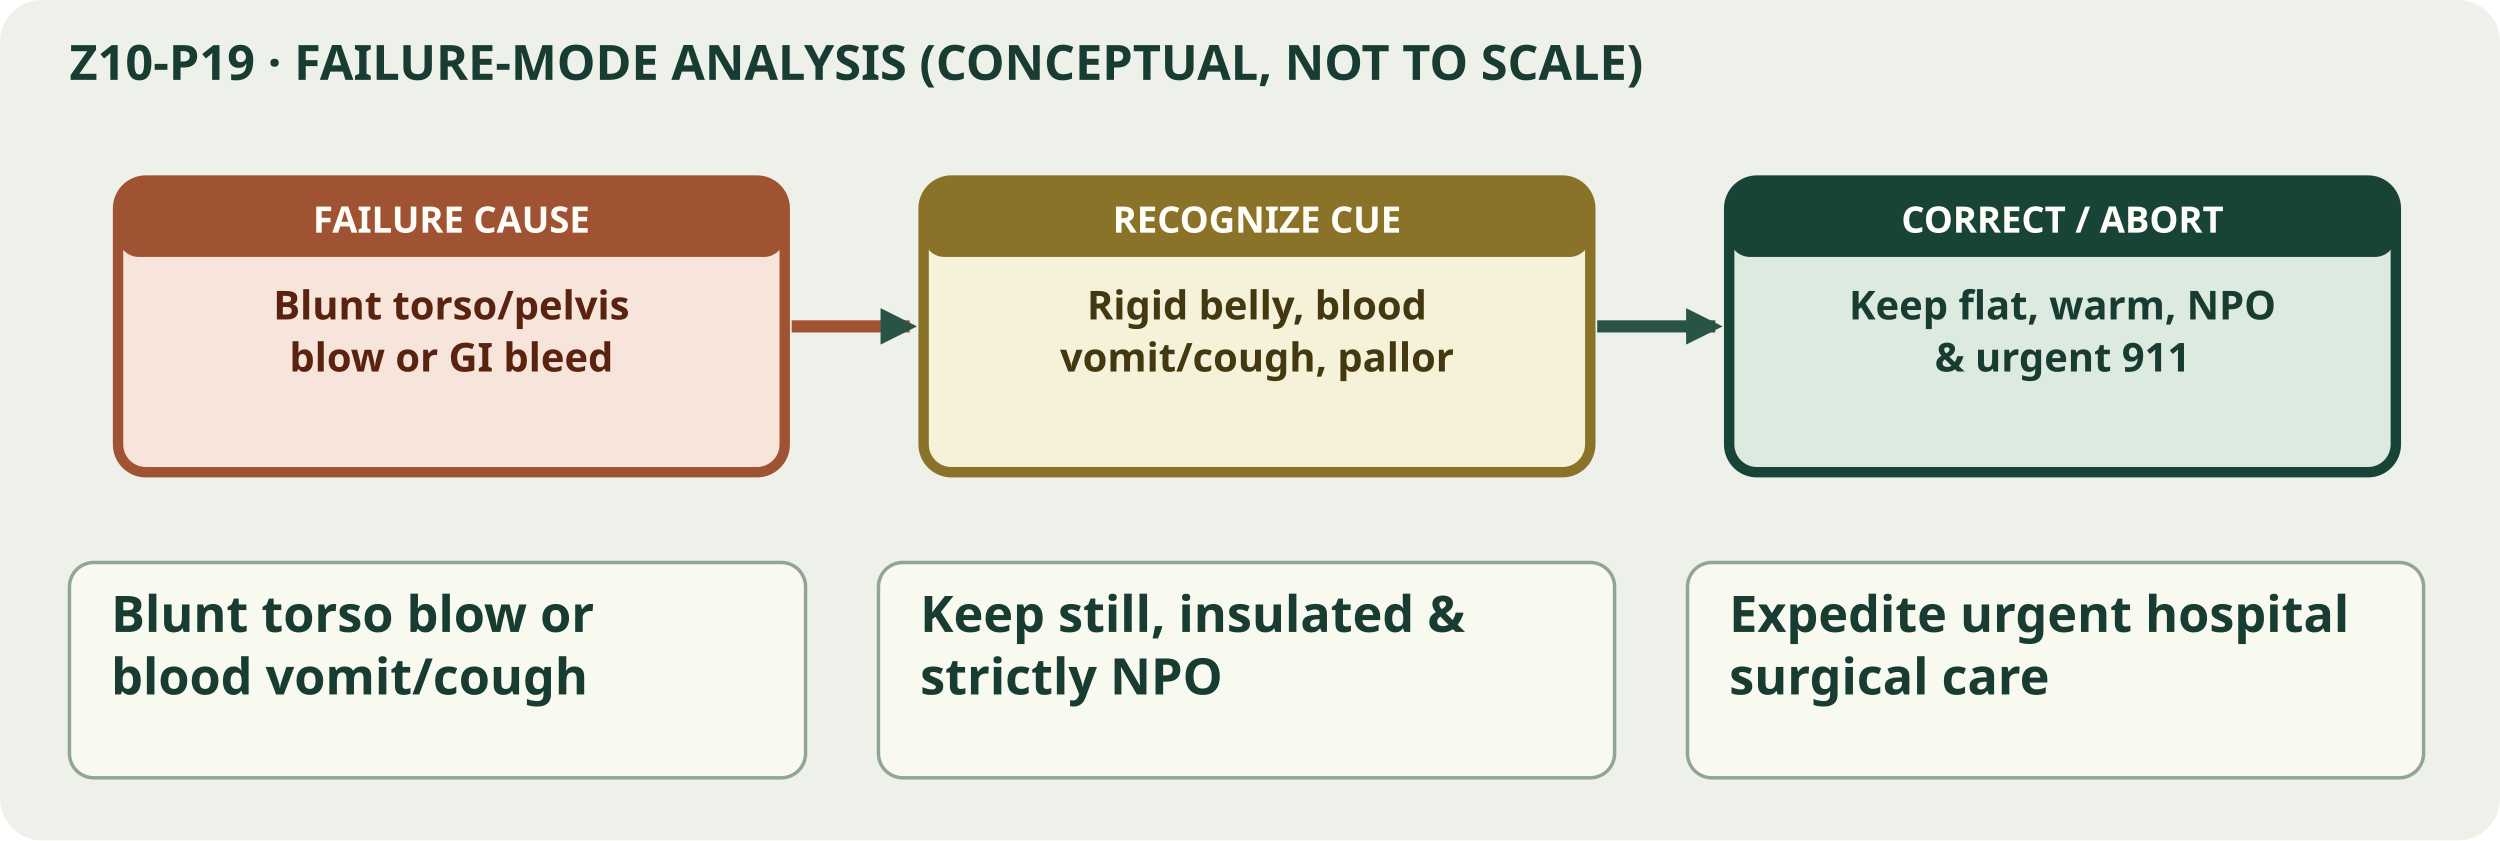
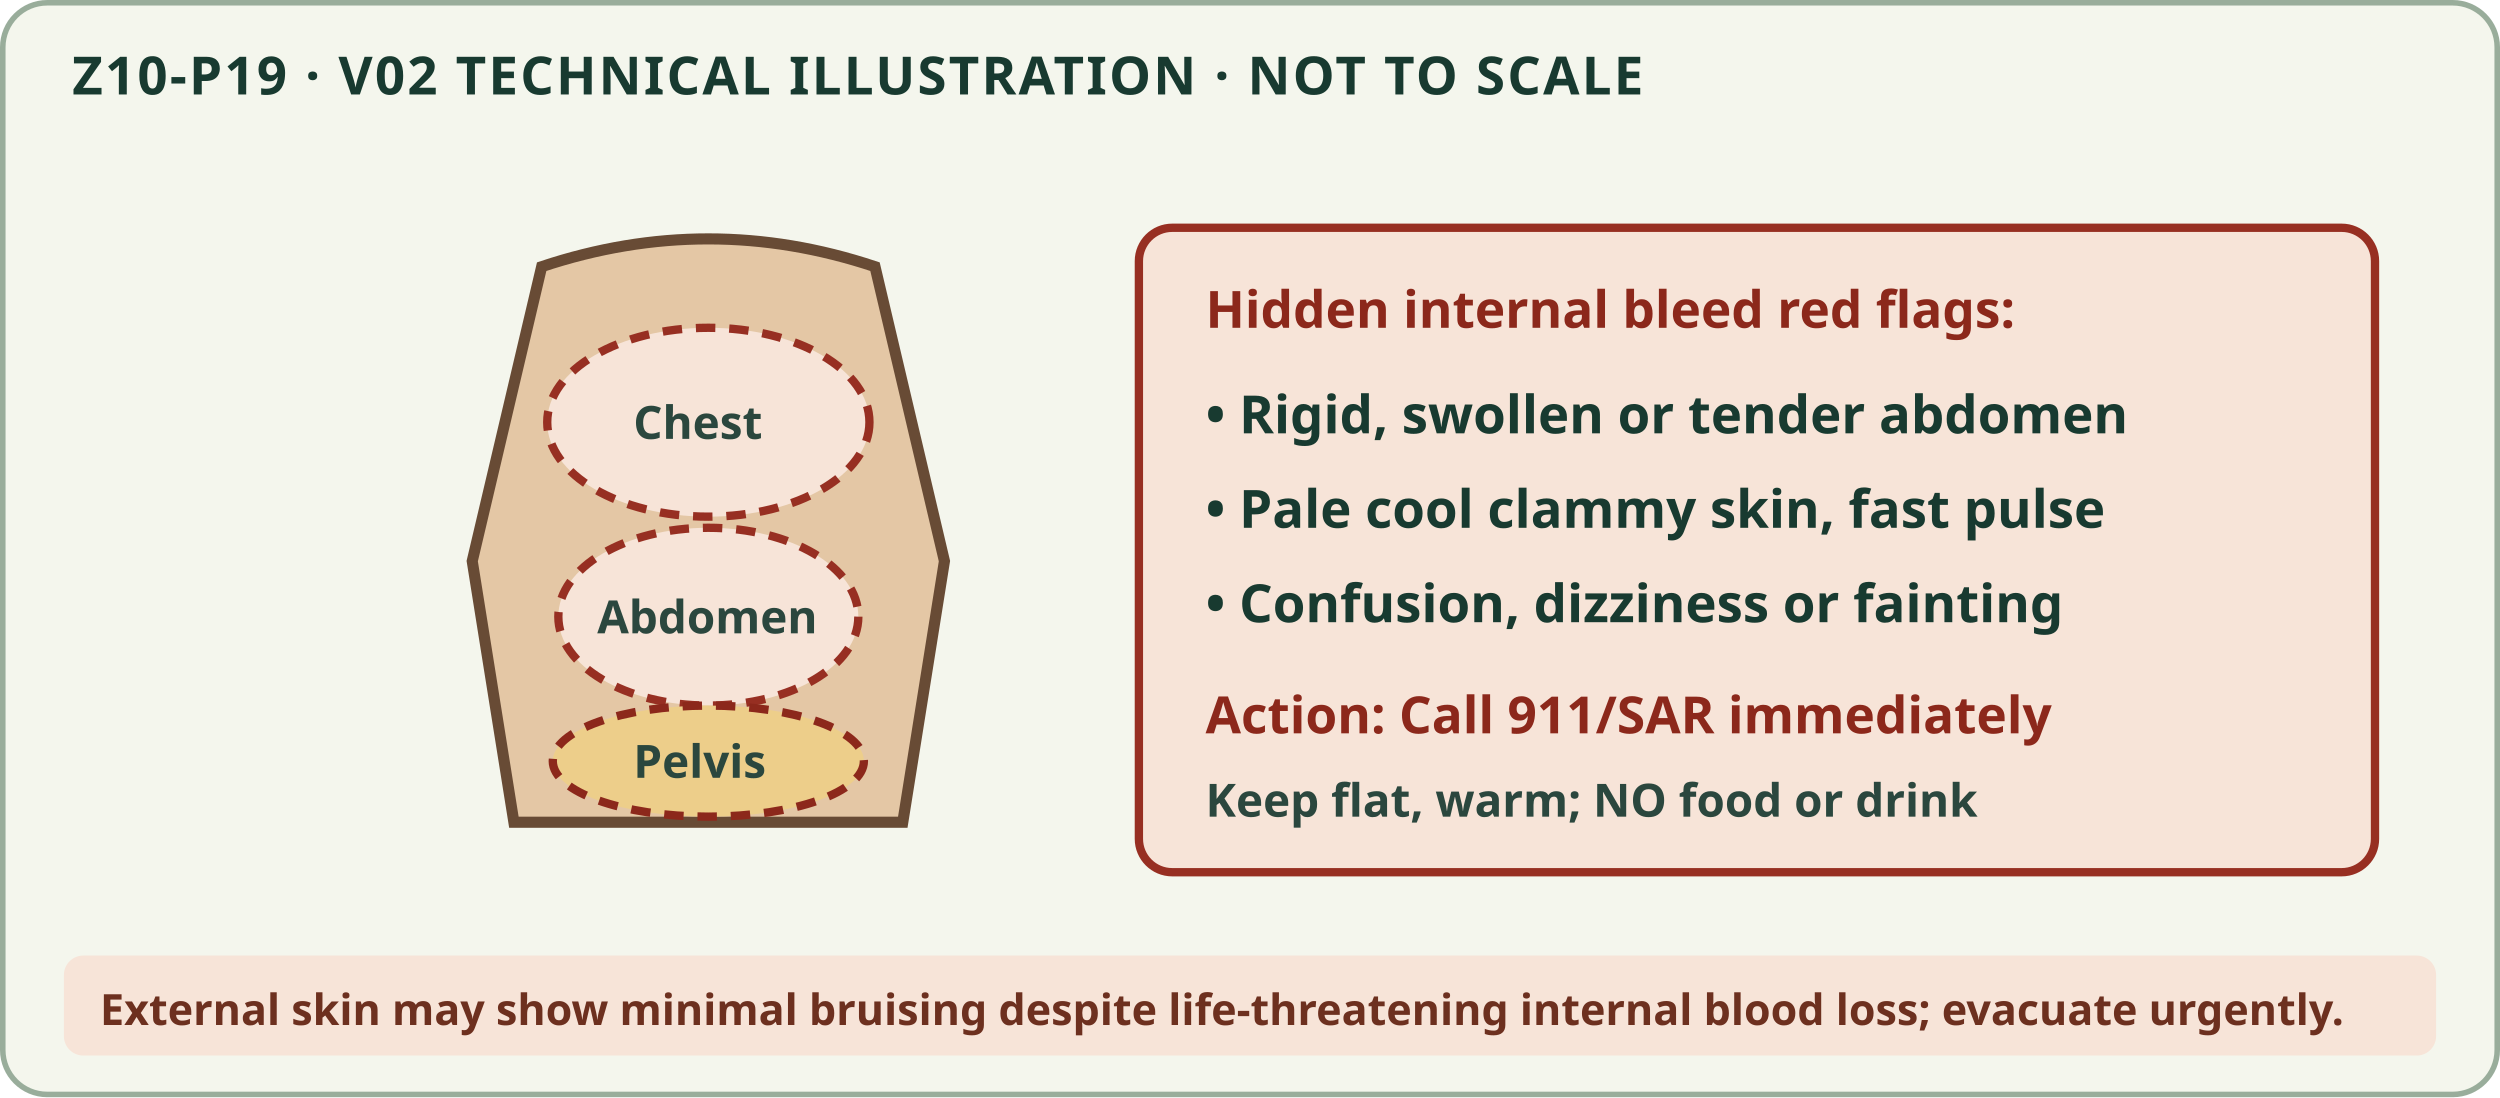
- <svg xmlns="http://www.w3.org/2000/svg" viewBox="0 0 720 242" role="img" aria-labelledby="title desc">
+ <svg xmlns="http://www.w3.org/2000/svg" class="v02-svg" viewBox="0 0 900 395" role="img" aria-labelledby="title desc">
  <defs>
-     <marker id="arrow" viewBox="0 0 10 10" markerWidth="3" markerHeight="3" refX="8" refY="5" orient="auto">
-       <path d="M0 0L10 5 0 10Z" fill="#285345" />
+     <marker id="arr" viewBox="0 0 10 10" refX="8" refY="5" markerWidth="5" markerHeight="5" orient="auto">
+       <path d="M0 0L10 5L0 10Z" fill="#205b68" />
+     </marker>
+     <marker id="arr-r" viewBox="0 0 10 10" refX="8" refY="5" markerWidth="5" markerHeight="5" orient="auto">
+       <path d="M0 0L10 5L0 10Z" fill="#972f22" />
+     </marker>
+     <marker id="arr-g" viewBox="0 0 10 10" refX="8" refY="5" markerWidth="5" markerHeight="5" orient="auto">
+       <path d="M0 0L10 5L0 10Z" fill="#183a30" />
    </marker>
  </defs>
-   <rect width="720" height="242" rx="12" fill="#edf1e9" />
-   <g font-family="system-ui,sans-serif" font-size="14.5" font-weight="650" fill="#183c31">
-     <text x="20" y="23" font-size="14" font-weight="700" fill="#183c31" text-anchor="start">Z10-P19 · FAILURE-MODE ANALYSIS (CONCEPTUAL, NOT TO SCALE)</text>
-     <g id="failure-mode-artwork">
-       <rect x="34" y="52" width="192" height="84" rx="8" fill="#f7e5dc" stroke="#a05332" stroke-width="3" />
-       <rect x="34" y="52" width="192" height="22" rx="6" fill="#a05332" />
-       <text x="130" y="67" font-size="10.5" font-weight="650" fill="#fffdf7" text-anchor="middle">FAILURE CAUSE</text>
-       <text x="130" y="92" font-size="11.5" font-weight="650" fill="#5a2310" text-anchor="middle">Blunt torso/pelvis</text>
-       <text x="130" y="107" font-size="11.5" font-weight="650" fill="#5a2310" text-anchor="middle">blow or GI bleed</text>
-       <path d="M228 94h34" stroke="#a05332" stroke-width="3.5" marker-end="url(#arrow)" />
-       <rect x="266" y="52" width="192" height="84" rx="8" fill="#f6f1d9" stroke="#8a7228" stroke-width="3" />
-       <rect x="266" y="52" width="192" height="22" rx="6" fill="#8a7228" />
-       <text x="362" y="67" font-size="10.5" font-weight="650" fill="#fffdf7" text-anchor="middle">RECOGNIZE CUE</text>
-       <text x="362" y="92" font-size="11.5" font-weight="650" fill="#443810" text-anchor="middle">Rigid belly, blood</text>
-       <text x="362" y="107" font-size="11.5" font-weight="650" fill="#443810" text-anchor="middle">vomit/cough, pallor</text>
-       <path d="M460 94h34" stroke="#285345" stroke-width="3.5" marker-end="url(#arrow)" />
-       <rect x="498" y="52" width="192" height="84" rx="8" fill="#dceadf" stroke="#184438" stroke-width="3" />
-       <rect x="498" y="52" width="192" height="22" rx="6" fill="#184438" />
-       <text x="594" y="67" font-size="10.5" font-weight="650" fill="#fffdf7" text-anchor="middle">CORRECT / ABORT</text>
-       <text x="594" y="92" font-size="11.5" font-weight="650" fill="#183c31" text-anchor="middle">Keep flat, warm, NPO</text>
-       <text x="594" y="107" font-size="11.5" font-weight="650" fill="#183c31" text-anchor="middle">&amp; urgent 911</text>
-     </g>
-     <g id="stage-panels">
-       <rect x="20" y="162" width="212" height="62" rx="7" fill="#f9faef" stroke="#90a595" />
-       <text x="32" y="182" font-size="14.5" font-weight="650" fill="#183c31" text-anchor="start">Blunt torso blow or</text>
-       <text x="32" y="200" font-size="14.5" font-weight="650" fill="#183c31" text-anchor="start">blood vomit/cough</text>
-       <rect x="253" y="162" width="212" height="62" rx="7" fill="#f9faef" stroke="#90a595" />
-       <text x="265" y="182" font-size="14.5" font-weight="650" fill="#183c31" text-anchor="start">Keep still, insulated &amp;</text>
-       <text x="265" y="200" font-size="14.5" font-weight="650" fill="#183c31" text-anchor="start">strictly NPO</text>
-       <rect x="486" y="162" width="212" height="62" rx="7" fill="#f9faef" stroke="#90a595" />
-       <text x="498" y="182" font-size="14.5" font-weight="650" fill="#183c31" text-anchor="start">Expedite urgent hospital</text>
-       <text x="498" y="200" font-size="14.5" font-weight="650" fill="#183c31" text-anchor="start">surgical care</text>
-     </g>
+   <style>.v02-svg text{font-family:system-ui,sans-serif;font-size:19px;font-weight:650;fill:#183a30}.v02-svg .sm{font-size:16.5px;font-weight:600;fill:#2b473e}.v02-svg .warn{font-size:18.5px;font-weight:700;fill:#8c281b}.v02-svg .heading{font-size:19px;letter-spacing:0.8px;font-weight:750;fill:#183a30}.v02-svg .guard{font-size:15.5px;font-weight:650;fill:#6d301f}.v02-svg .leader{fill:none;stroke:#365c50;stroke-width:2.5}.v02-svg .flow{fill:none;stroke:#205b68;stroke-width:4;marker-end:url(#arr)}.v02-svg .rflow{fill:none;stroke:#972f22;stroke-width:4;marker-end:url(#arr-r)}.v02-svg .gflow{fill:none;stroke:#183a30;stroke-width:3.5;marker-end:url(#arr-g)}.v02-svg .dash{fill:none;stroke:#365c50;stroke-width:2.5;stroke-dasharray:10 7}</style>
+   <rect x="1" y="1" width="898" height="393" rx="16" fill="#f4f6ed" stroke="#99ad9b" stroke-width="2" />
+   <text class="heading" x="26" y="34">Z10-P19 · V02 TECHNICAL ILLUSTRATION · NOT TO SCALE</text>
+   <g id="v02-artwork">
+     <path d="M195 96Q255 76 315 96L340 202L325 296H185L170 202Z" fill="#e4c7a5" stroke="#684b35" stroke-width="4" />
+     <ellipse cx="255" cy="152" rx="58" ry="34" fill="#f7e4d8" stroke="#972f22" stroke-width="3" stroke-dasharray="7 5" />
+     <ellipse cx="255" cy="222" rx="54" ry="32" fill="#f7e4d8" stroke="#972f22" stroke-width="3" stroke-dasharray="7 5" />
+     <ellipse cx="255" cy="274" rx="56" ry="20" fill="#edce8a" stroke="#8c281b" stroke-width="3" stroke-dasharray="7 5" />
+     <text class="sm" x="228" y="158">Chest</text>
+     <text class="sm" x="215" y="228">Abdomen</text>
+     <text class="sm" x="228" y="280">Pelvis</text>
+     <rect x="410" y="82" width="445" height="232" rx="12" fill="#f7e4d8" stroke="#972f22" stroke-width="3" />
+     <text class="warn" x="434" y="118">Hidden internal bleed red flags:</text>
+     <text x="434" y="156">• Rigid, swollen or tender abdomen</text>
+     <text x="434" y="190">• Pale cool clammy skin, fast pulse</text>
+     <text x="434" y="224">• Confusion, dizziness or fainting</text>
+     <text class="warn" x="434" y="264">Action: Call 911/SAR immediately</text>
+     <text class="sm" x="434" y="294">Keep flat, warm; NO food or drink</text>
  </g>
+   <rect x="23" y="344" width="854" height="36" rx="7" fill="#f7e4d8" />
+   <text class="guard" x="36" y="369">External skin may show minimal bruising despite life-threatening internal blood loss; evacuate urgently.</text>
</svg>
